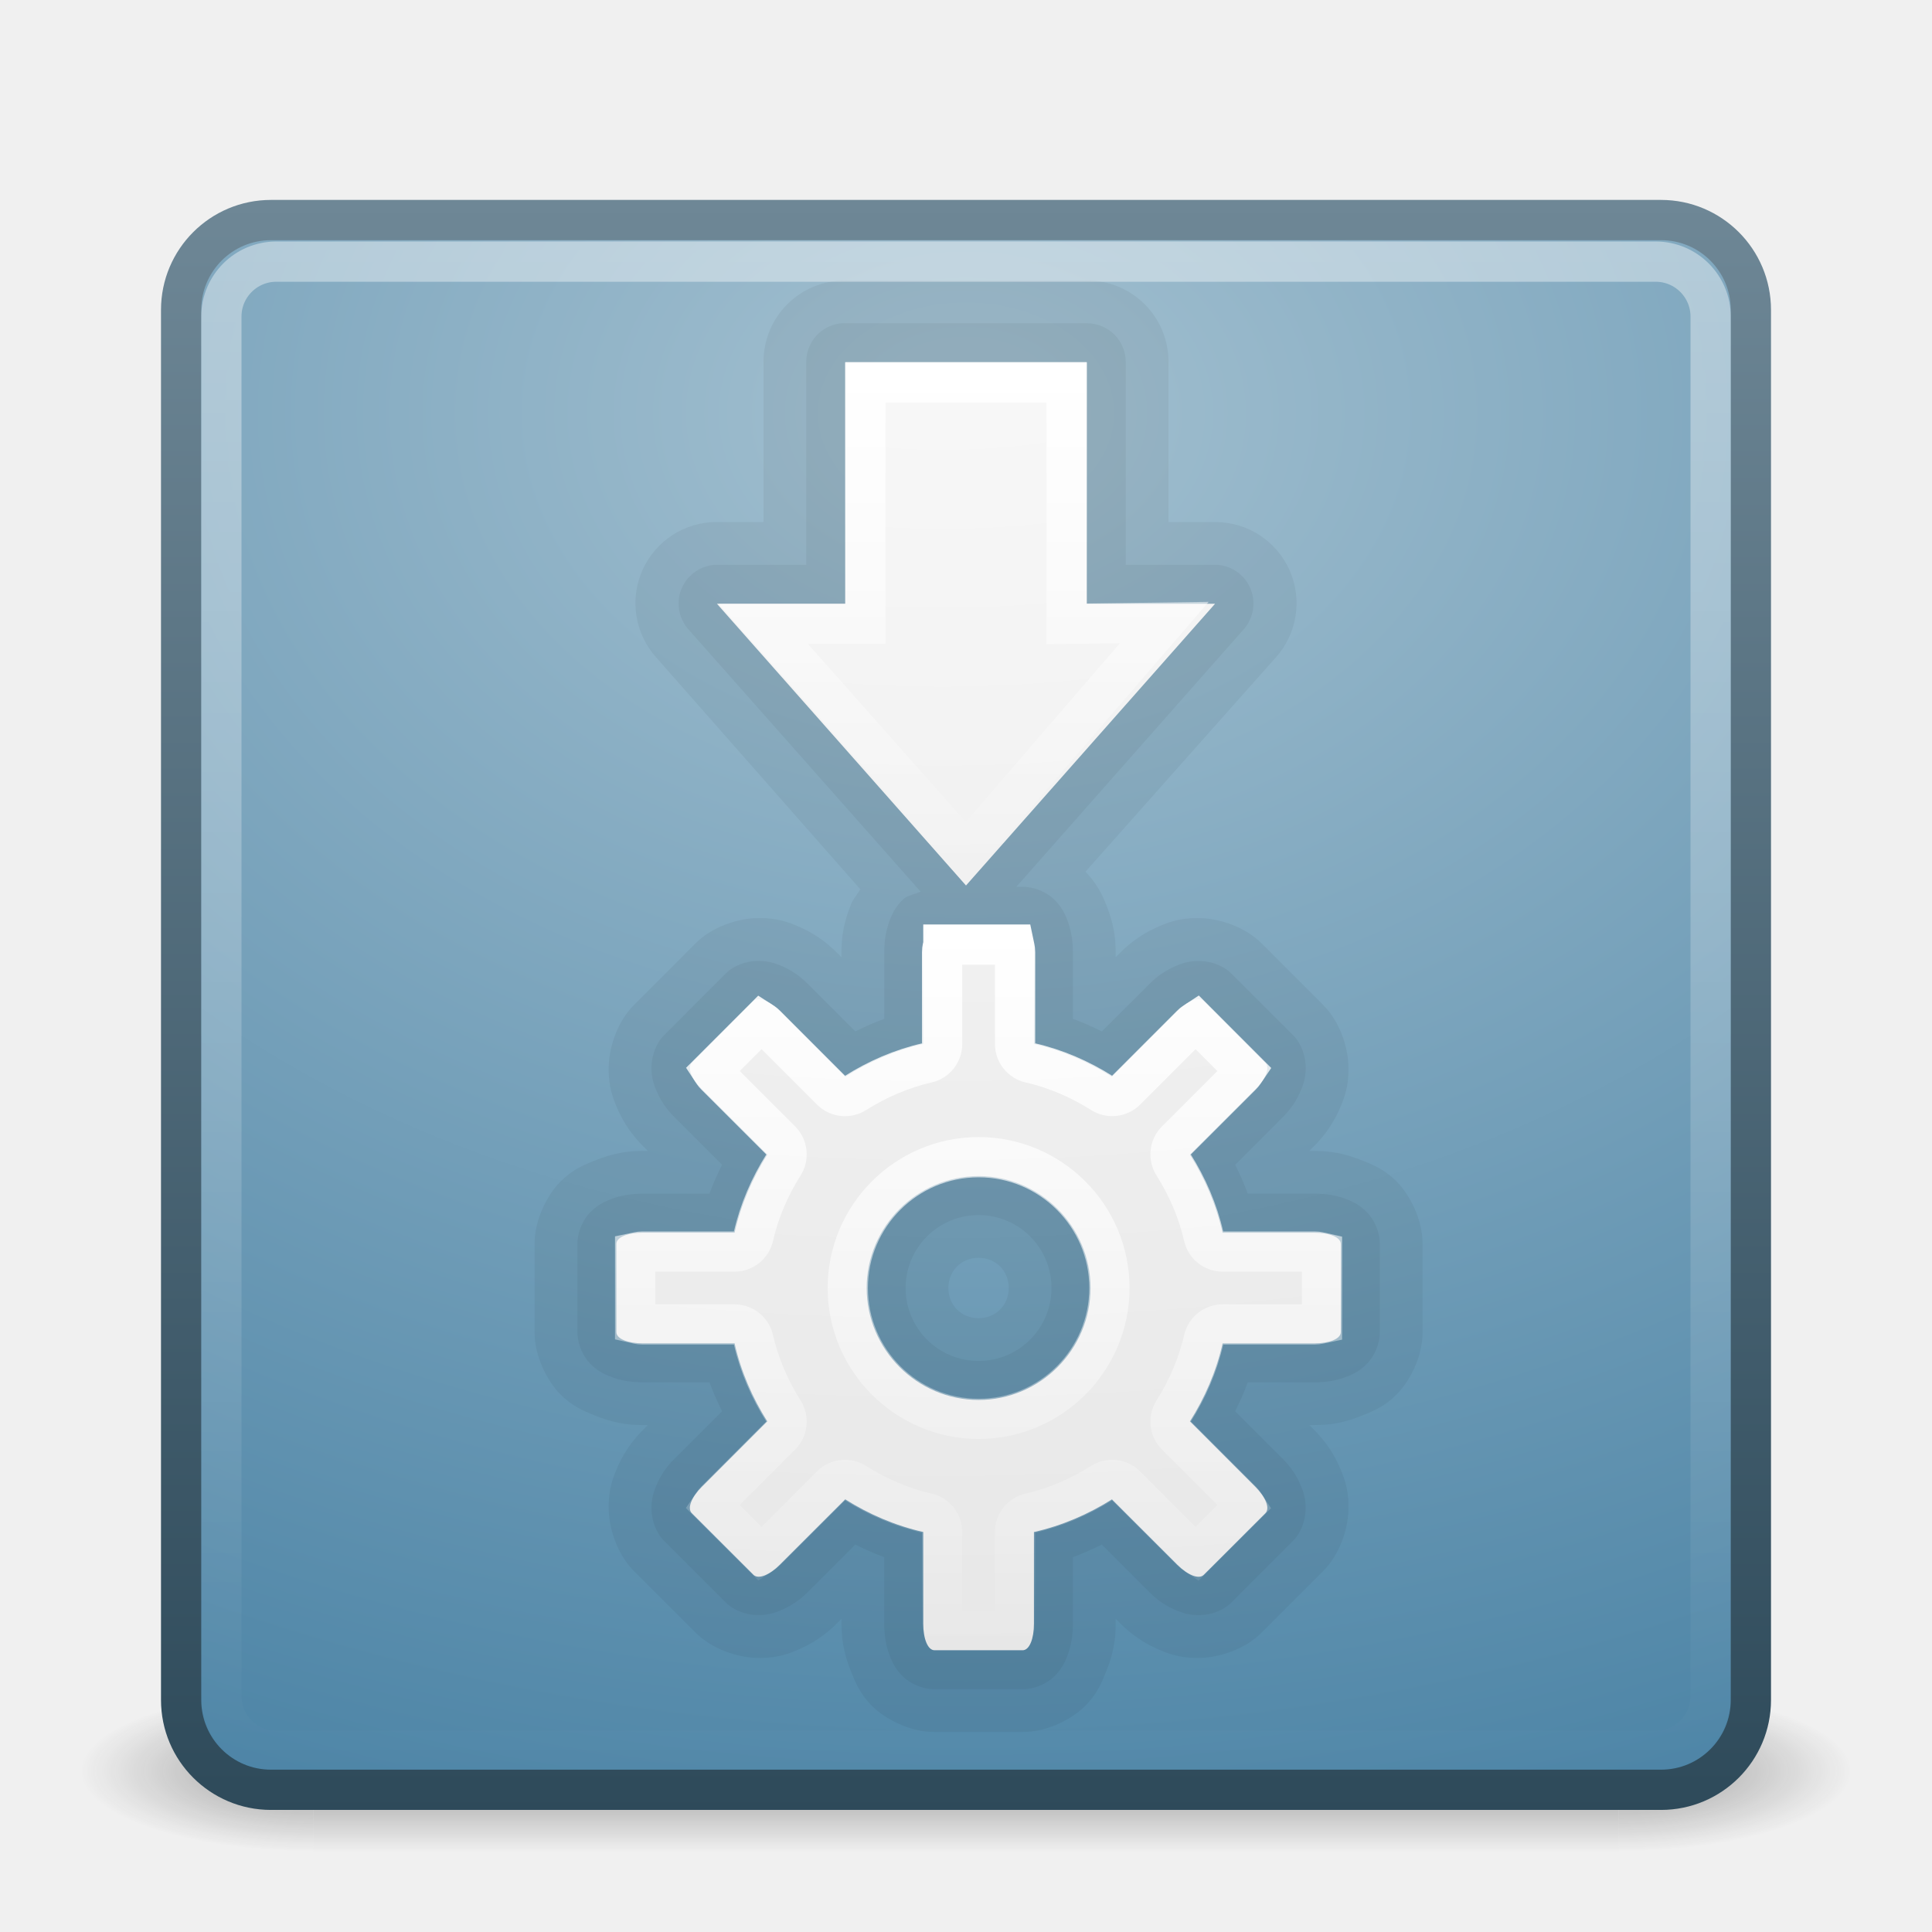
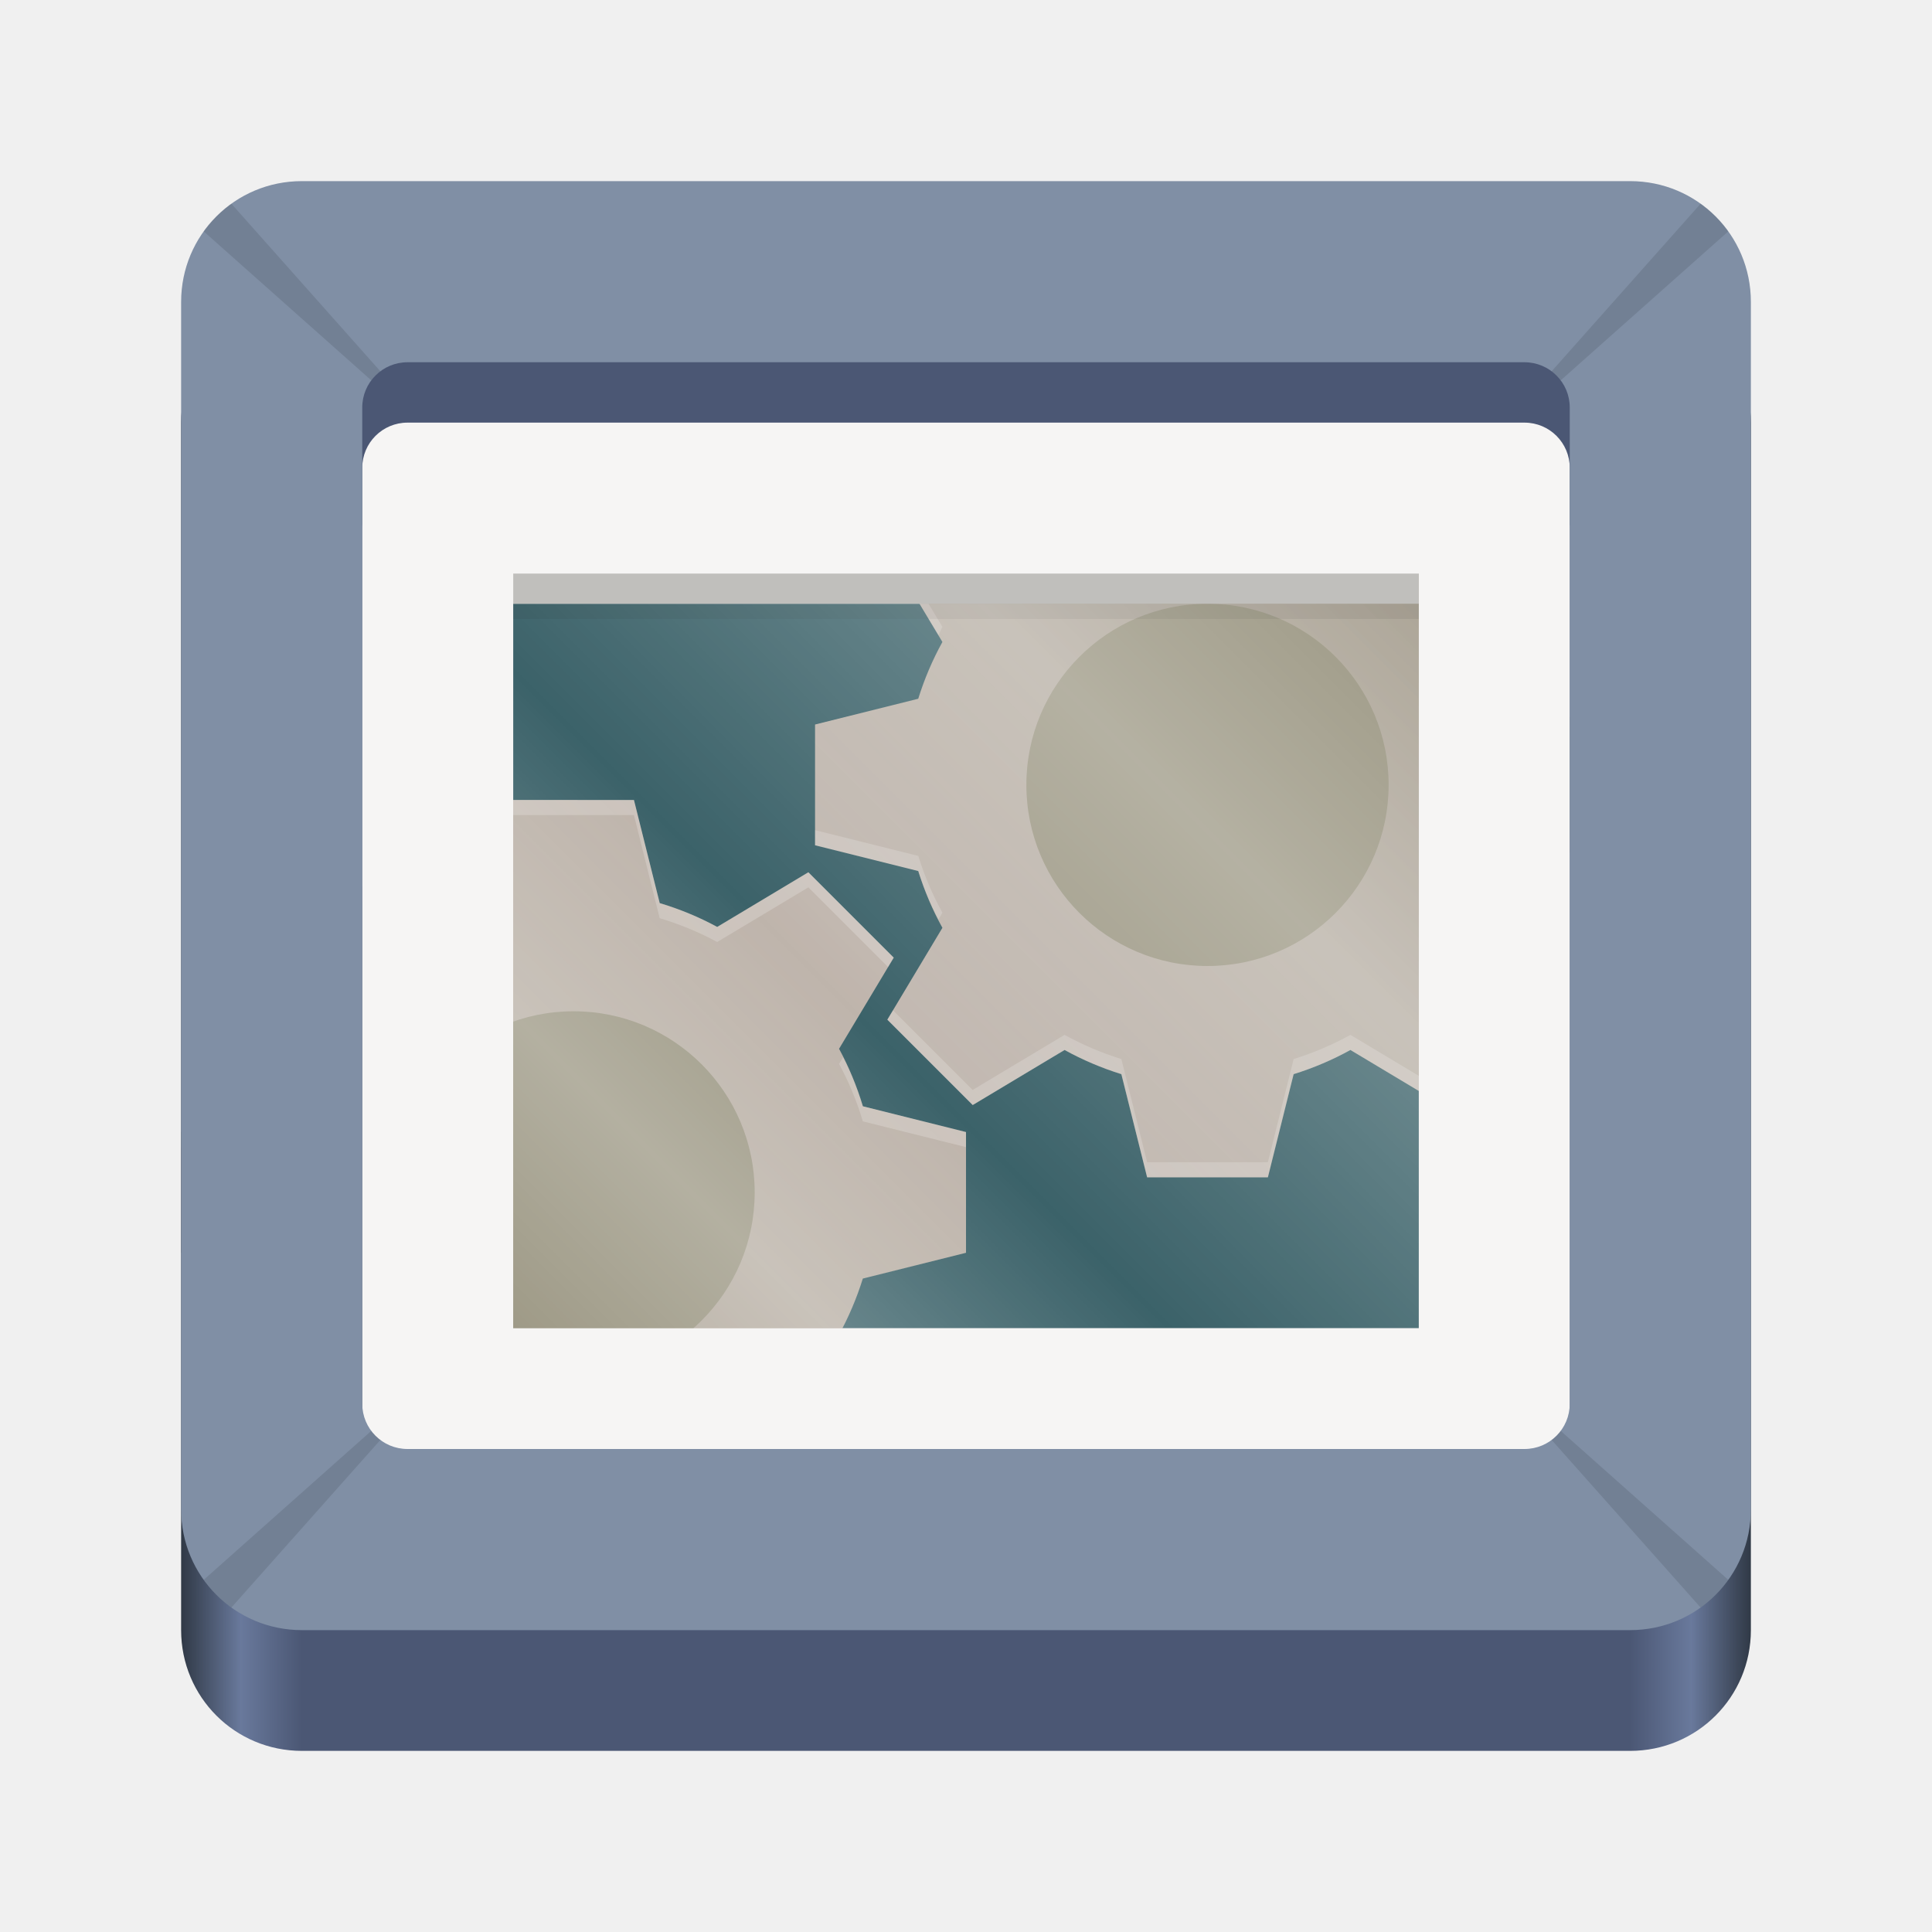
- <svg xmlns="http://www.w3.org/2000/svg" xmlns:xlink="http://www.w3.org/1999/xlink" width="48px" height="48px" id="svg3832" version="1.1">
-   <defs id="defs3834">
-     <linearGradient xlink:href="#linearGradient3308-4-6-931-761-0" id="linearGradient2975" gradientUnits="userSpaceOnUse" x1="24.312" y1="22.969" x2="24.312" y2="41.031" />
-     <linearGradient id="linearGradient3308-4-6-931-761-0">
-       <stop id="stop2919-2" style="stop-color:#ffffff;stop-opacity:1" offset="0" />
-       <stop id="stop2921-76" style="stop-color:#ffffff;stop-opacity:0" offset="1" />
-     </linearGradient>
-     <linearGradient xlink:href="#linearGradient4222" id="linearGradient2979" gradientUnits="userSpaceOnUse" gradientTransform="matrix(0,0.3704967,-0.3617496,0,33.50832,6.167092)" x1="7.649" y1="26.437" x2="41.862" y2="26.437" />
-     <linearGradient id="linearGradient4222">
-       <stop id="stop4224" style="stop-color:#ffffff;stop-opacity:1" offset="0" />
-       <stop id="stop4226" style="stop-color:#ffffff;stop-opacity:0" offset="1" />
-     </linearGradient>
-     <linearGradient xlink:href="#linearGradient3308-4-6-931-761" id="linearGradient2982" gradientUnits="userSpaceOnUse" gradientTransform="translate(0,0.9999987)" x1="24" y1="5" x2="24" y2="43" />
-     <linearGradient id="linearGradient3308-4-6-931-761">
-       <stop id="stop2919" style="stop-color:#ffffff;stop-opacity:1" offset="0" />
-       <stop id="stop2921" style="stop-color:#ffffff;stop-opacity:0" offset="1" />
-     </linearGradient>
-     <radialGradient xlink:href="#linearGradient3575" id="radialGradient2985" gradientUnits="userSpaceOnUse" gradientTransform="matrix(0,1.026201,-1.656112,9.4072203e-4,-56.09748,-45.33232)" cx="48.424" cy="-48.028" fx="48.424" fy="-48.028" r="38.213" />
-     <linearGradient id="linearGradient3575">
-       <stop id="stop3577" style="stop-color:#fafafa;stop-opacity:1" offset="0" />
-       <stop id="stop3579" style="stop-color:#e6e6e6;stop-opacity:1" offset="1" />
-     </linearGradient>
-     <radialGradient xlink:href="#linearGradient3993" id="radialGradient2990" gradientUnits="userSpaceOnUse" gradientTransform="matrix(0,2.047877,-2.741054,-8.6412258e-8,47.16138,-8.837436)" cx="9.333" cy="8.45" fx="9.333" fy="8.45" r="20" />
-     <linearGradient id="linearGradient3993">
-       <stop offset="0" style="stop-color:#a3c0d0;stop-opacity:1" id="stop3995" />
-       <stop offset="1" style="stop-color:#427da1;stop-opacity:1" id="stop4001" />
-     </linearGradient>
-     <linearGradient xlink:href="#linearGradient2508" id="linearGradient2992" gradientUnits="userSpaceOnUse" gradientTransform="translate(0,0.9674382)" x1="14.049" y1="44.137" x2="14.049" y2="4" />
-     <linearGradient id="linearGradient2508">
-       <stop offset="0" style="stop-color:#2e4a5a;stop-opacity:1" id="stop2510" />
-       <stop offset="1" style="stop-color:#6e8796;stop-opacity:1" id="stop2512" />
-     </linearGradient>
-     <radialGradient cx="4.993" cy="43.5" r="2.5" fx="4.993" fy="43.5" id="radialGradient2873-966-168" xlink:href="#linearGradient3688-166-749" gradientUnits="userSpaceOnUse" gradientTransform="matrix(2.003784,0,0,1.4,27.98813,-17.4)" />
-     <linearGradient id="linearGradient3688-166-749">
-       <stop id="stop2883" style="stop-color:#181818;stop-opacity:1" offset="0" />
-       <stop id="stop2885" style="stop-color:#181818;stop-opacity:0" offset="1" />
-     </linearGradient>
-     <radialGradient cx="4.993" cy="43.5" r="2.5" fx="4.993" fy="43.5" id="radialGradient2875-742-326" xlink:href="#linearGradient3688-464-309" gradientUnits="userSpaceOnUse" gradientTransform="matrix(2.003784,0,0,1.4,-20.01187,-104.4)" />
-     <linearGradient id="linearGradient3688-464-309">
-       <stop id="stop2889" style="stop-color:#181818;stop-opacity:1" offset="0" />
-       <stop id="stop2891" style="stop-color:#181818;stop-opacity:0" offset="1" />
-     </linearGradient>
-     <linearGradient x1="25.058" y1="47.028" x2="25.058" y2="39.999" id="linearGradient2877-634-617" xlink:href="#linearGradient3702-501-757" gradientUnits="userSpaceOnUse" />
-     <linearGradient id="linearGradient3702-501-757">
-       <stop id="stop2895" style="stop-color:#181818;stop-opacity:0" offset="0" />
-       <stop id="stop2897" style="stop-color:#181818;stop-opacity:1" offset="0.5" />
-       <stop id="stop2899" style="stop-color:#181818;stop-opacity:0" offset="1" />
-     </linearGradient>
-   </defs>
-   <g id="layer1">
-     <g style="display:inline" id="g2036" transform="matrix(1.1,0,0,0.4444449,-2.400002,25.11107)">
-       <g style="opacity:0.4" id="g3712" transform="matrix(1.052632,0,0,1.285713,-1.263158,-13.42854)">
-         <rect style="fill:url(#radialGradient2873-966-168);fill-opacity:1;stroke:none" id="rect2801" y="40" x="38" height="7" width="5" />
-         <rect style="fill:url(#radialGradient2875-742-326);fill-opacity:1;stroke:none" id="rect3696" transform="scale(-1,-1)" y="-47" x="-10" height="7" width="5" />
-         <rect style="fill:url(#linearGradient2877-634-617);fill-opacity:1;stroke:none" id="rect3700" y="40" x="10" height="7" width="28" />
-       </g>
+ <svg xmlns="http://www.w3.org/2000/svg" height="128px" viewBox="0 0 128 128" width="128px">
+   <linearGradient id="a" gradientUnits="userSpaceOnUse" x1="19.881" x2="56.119" y1="97.119" y2="60.881">
+     <stop offset="0" stop-color="#a39d8c" />
+     <stop offset="1" stop-color="#b9ada4" />
+   </linearGradient>
+   <linearGradient id="b" gradientUnits="userSpaceOnUse" x1="98.447" x2="61.553" y1="33.553" y2="70.447">
+     <stop offset="0" stop-color="#9f9887" />
+     <stop offset="1" stop-color="#bbb0a8" />
+   </linearGradient>
+   <linearGradient id="c" gradientUnits="userSpaceOnUse" x1="12" x2="116" y1="68" y2="68">
+     <stop offset="0" stop-color="#303946" />
+     <stop offset="0.038" stop-color="#69799c" />
+     <stop offset="0.077" stop-color="#4b5774" />
+     <stop offset="0.923" stop-color="#4b5774" />
+     <stop offset="0.962" stop-color="#69799c" />
+     <stop offset="1" stop-color="#303946" />
+   </linearGradient>
+   <linearGradient id="d" gradientUnits="userSpaceOnUse" x1="30.291" x2="97.709" y1="97.709" y2="30.291">
+     <stop offset="0" stop-color="#ffffff" stop-opacity="0" />
+     <stop offset="0.254" stop-color="#ffffff" stop-opacity="0.314" />
+     <stop offset="0.422" stop-color="#ffffff" stop-opacity="0.102" />
+     <stop offset="0.685" stop-color="#ffffff" stop-opacity="0.325" />
+     <stop offset="1" stop-color="#ffffff" stop-opacity="0" />
+   </linearGradient>
+   <clipPath id="e">
+     <path d="m 12 12 h 18 v 18 h -18 z m 0 0" />
+   </clipPath>
+   <clipPath id="f">
+     <path d="m 20 12 c -4.434 0 -8 3.566 -8 8 v 80 c 0 4.434 3.566 8 8 8 h 88 c 4.434 0 8 -3.566 8 -8 v -80 c 0 -4.434 -3.566 -8 -8 -8 z m 7 12 h 74 c 1.66 0 3 1.34 3 3 v 66 c 0 1.66 -1.34 3 -3 3 h -74 c -1.66 0 -3 -1.34 -3 -3 v -66 c 0 -1.66 1.34 -3 3 -3 z m 0 0" />
+   </clipPath>
+   <clipPath id="g">
+     <path d="m 98 12 h 18 v 18 h -18 z m 0 0" />
+   </clipPath>
+   <clipPath id="h">
+     <path d="m 20 12 c -4.434 0 -8 3.566 -8 8 v 80 c 0 4.434 3.566 8 8 8 h 88 c 4.434 0 8 -3.566 8 -8 v -80 c 0 -4.434 -3.566 -8 -8 -8 z m 7 12 h 74 c 1.66 0 3 1.34 3 3 v 66 c 0 1.66 -1.34 3 -3 3 h -74 c -1.66 0 -3 -1.34 -3 -3 v -66 c 0 -1.66 1.34 -3 3 -3 z m 0 0" />
+   </clipPath>
+   <clipPath id="i">
+     <path d="m 98 90 h 18 v 18 h -18 z m 0 0" />
+   </clipPath>
+   <clipPath id="j">
+     <path d="m 20 12 c -4.434 0 -8 3.566 -8 8 v 80 c 0 4.434 3.566 8 8 8 h 88 c 4.434 0 8 -3.566 8 -8 v -80 c 0 -4.434 -3.566 -8 -8 -8 z m 7 12 h 74 c 1.66 0 3 1.34 3 3 v 66 c 0 1.66 -1.34 3 -3 3 h -74 c -1.66 0 -3 -1.34 -3 -3 v -66 c 0 -1.66 1.34 -3 3 -3 z m 0 0" />
+   </clipPath>
+   <clipPath id="k">
+     <path d="m 12 90 h 18 v 18 h -18 z m 0 0" />
+   </clipPath>
+   <clipPath id="l">
+     <path d="m 20 12 c -4.434 0 -8 3.566 -8 8 v 80 c 0 4.434 3.566 8 8 8 h 88 c 4.434 0 8 -3.566 8 -8 v -80 c 0 -4.434 -3.566 -8 -8 -8 z m 7 12 h 74 c 1.66 0 3 1.34 3 3 v 66 c 0 1.66 -1.34 3 -3 3 h -74 c -1.66 0 -3 -1.34 -3 -3 v -66 c 0 -1.66 1.34 -3 3 -3 z m 0 0" />
+   </clipPath>
+   <path d="m 34 40 h 60 v 48 h -60 z m 0 0" fill="#255058" />
+   <path d="m 34 53 l -1.707 6.836 c -1.305 0.406 -2.566 0.941 -3.762 1.602 l -6.086 -3.648 l -5.656 5.656 l 3.648 6.086 c -0.66 1.195 -1.195 2.457 -1.602 3.762 l -6.836 1.707 v 8 l 6.836 1.707 c 0.406 1.305 0.941 2.566 1.602 3.762 l -3.648 6.086 l 5.656 5.656 l 6.086 -3.648 c 1.195 0.66 2.457 1.195 3.762 1.602 l 1.707 6.836 h 8 l 1.707 -6.836 c 1.305 -0.406 2.566 -0.941 3.762 -1.602 l 6.086 3.648 l 5.656 -5.656 l -3.648 -6.086 c 0.66 -1.195 1.195 -2.457 1.602 -3.762 l 6.836 -1.707 v -8 l -6.832 -1.707 c -0.395 -1.32 -0.922 -2.598 -1.578 -3.809 l 3.621 -6.039 l -5.656 -5.656 l -6.039 3.621 c -1.211 -0.656 -2.488 -1.184 -3.809 -1.578 l -1.707 -6.832 z m 0 0" fill="url(#a)" />
+   <path d="m 34 53 l -1.707 6.836 c -1.305 0.406 -2.566 0.941 -3.762 1.602 l -6.09 -3.648 l -5.656 5.656 l 0.375 0.625 l 5.281 -5.281 l 6.09 3.648 c 1.195 -0.66 2.457 -1.195 3.762 -1.602 l 1.707 -6.836 h 8 l 1.707 6.832 c 1.32 0.395 2.598 0.922 3.809 1.578 l 6.043 -3.621 l 5.281 5.281 l 0.375 -0.625 l -5.656 -5.656 l -6.043 3.621 c -1.211 -0.656 -2.488 -1.184 -3.809 -1.578 l -1.707 -6.832 z m 21.855 17.043 l -0.266 0.441 c 0.656 1.211 1.184 2.488 1.578 3.809 l 6.832 1.707 v -1 l -6.832 -1.707 c -0.344 -1.121 -0.781 -2.211 -1.312 -3.25 z m -35.684 0.039 c -0.539 1.031 -0.984 2.102 -1.332 3.211 l -6.84 1.707 v 1 l 6.84 -1.707 c 0.402 -1.305 0.938 -2.566 1.598 -3.762 z m 0 18.836 l -3.387 5.637 l 0.375 0.375 l 3.277 -5.461 c -0.09 -0.184 -0.18 -0.367 -0.266 -0.551 z m 35.656 0 c -0.086 0.184 -0.176 0.367 -0.266 0.551 l 3.277 5.461 l 0.375 -0.375 z m 0 0" fill="#ffffff" fill-opacity="0.204" />
+   <path d="m 50 79 c 0 6.629 -5.371 12 -12 12 s -12 -5.371 -12 -12 s 5.371 -12 12 -12 s 12 5.371 12 12 z m 0 0" fill="#918c76" />
+   <path d="m 76 26 l -1.707 6.836 c -1.305 0.406 -2.566 0.941 -3.762 1.602 l -6.086 -3.648 l -5.656 5.656 l 3.648 6.086 c -0.66 1.195 -1.195 2.457 -1.602 3.762 l -6.836 1.707 v 8 l 6.836 1.707 c 0.406 1.305 0.941 2.566 1.602 3.762 l -3.648 6.086 l 5.656 5.656 l 6.086 -3.648 c 1.195 0.66 2.457 1.195 3.762 1.602 l 1.707 6.836 h 8 l 1.707 -6.836 c 1.305 -0.406 2.566 -0.941 3.762 -1.602 l 6.086 3.648 l 5.656 -5.656 l -3.648 -6.086 c 0.66 -1.195 1.195 -2.457 1.602 -3.762 l 6.836 -1.707 v -8 l -6.832 -1.707 c -0.395 -1.32 -0.922 -2.598 -1.578 -3.809 l 3.621 -6.039 l -5.656 -5.656 l -6.039 3.621 c -1.211 -0.656 -2.488 -1.184 -3.809 -1.578 l -1.707 -6.832 z m 0 0" fill="url(#b)" />
+   <path d="m 59.16 36.07 l -0.375 0.375 l 3.387 5.637 c 0.086 -0.184 0.176 -0.367 0.266 -0.551 z m 41.676 0 l -3.246 5.414 c 0.09 0.184 0.18 0.371 0.266 0.559 l 3.355 -5.598 z m -46.836 18.93 v 1 l 6.84 1.707 c 0.348 1.109 0.793 2.18 1.332 3.211 l 0.266 -0.449 c -0.66 -1.195 -1.195 -2.457 -1.598 -3.762 z m 52 0 l -6.84 1.707 c -0.402 1.305 -0.938 2.566 -1.598 3.762 l 0.266 0.449 c 0.539 -1.031 0.984 -2.102 1.332 -3.211 l 6.84 -1.707 z m -46.84 11.93 l -0.375 0.625 l 5.656 5.656 l 6.09 -3.648 c 1.195 0.66 2.457 1.195 3.762 1.602 l 1.707 6.836 h 8 l 1.707 -6.836 c 1.305 -0.406 2.566 -0.941 3.762 -1.602 l 6.09 3.648 l 5.652 -5.656 l -0.375 -0.625 l -5.277 5.281 l -6.09 -3.648 c -1.195 0.66 -2.457 1.195 -3.762 1.602 l -1.707 6.836 h -8 l -1.707 -6.836 c -1.305 -0.406 -2.566 -0.941 -3.762 -1.602 l -6.09 3.648 z m 0 0" fill="#ffffff" fill-opacity="0.184" />
+   <path d="m 92 52 c 0 6.629 -5.371 12 -12 12 s -12 -5.371 -12 -12 s 5.371 -12 12 -12 s 12 5.371 12 12 z m 0 0" fill="#918c76" />
+   <path d="m 34 34 v 6 h 60 v -6 z m 0 0" fill="#c0bfbc" />
+   <path d="m 20 20 c -4.434 0 -8 3.566 -8 8 v 80 c 0 4.434 3.566 8 8 8 h 88 c 4.434 0 8 -3.566 8 -8 v -80 c 0 -4.434 -3.566 -8 -8 -8 z m 7 12 h 74 c 1.66 0 3 1.34 3 3 v 66 c 0 1.66 -1.34 3 -3 3 h -74 c -1.66 0 -3 -1.34 -3 -3 v -66 c 0 -1.66 1.34 -3 3 -3 z m 0 0" fill="url(#c)" />
+   <path d="m 27 28 c -1.66 0 -3 1.34 -3 3 v 66 c 0 1.66 1.34 3 3 3 h 74 c 1.66 0 3 -1.34 3 -3 v -66 c 0 -1.66 -1.34 -3 -3 -3 z m 7 10 h 60 v 50 h -60 z m 0 0" fill="#f6f5f4" />
+   <path d="m 20 12 c -4.434 0 -8 3.566 -8 8 v 80 c 0 4.434 3.566 8 8 8 h 88 c 4.434 0 8 -3.566 8 -8 v -80 c 0 -4.434 -3.566 -8 -8 -8 z m 7 12 h 74 c 1.66 0 3 1.34 3 3 v 66 c 0 1.66 -1.34 3 -3 3 h -74 c -1.66 0 -3 -1.34 -3 -3 v -66 c 0 -1.66 1.34 -3 3 -3 z m 0 0" fill="#808fa5" />
+   <path d="m 34 40 h 60 v 1.008 h -60 z m 0 0" fill-opacity="0.075" />
+   <path d="m 34 40 h 60 v 48 h -60 z m 0 0" fill="url(#d)" />
+   <g clip-path="url(#e)">
+     <g clip-path="url(#f)">
+       <path d="m 30 30 l -18 -16 l 2 -2 z m 0 0" fill-opacity="0.106" />
    </g>
-     <rect style="fill:url(#radialGradient2990);fill-opacity:1;stroke:url(#linearGradient2992);stroke-width:1;stroke-linecap:round;stroke-linejoin:round;stroke-miterlimit:4;stroke-opacity:1;stroke-dasharray:none;stroke-dashoffset:0" id="rect5505" y="5.467" x="4.5" ry="2.232" rx="2.232" height="39" width="39" />
-     <path style="opacity:0.05;fill:#000000;fill-opacity:1;fill-rule:nonzero;stroke:none;stroke-width:1.002;marker:none;visibility:visible;display:inline;overflow:visible;enable-background:accumulate" id="path4294-1" d="m 21,6.969 a 2.017,2.017 0 0 0 -2.031,2.031 l 0,3.969 -1.156,0 a 2.017,2.017 0 0 0 -1.5,3.375 l 5.062,5.75 c -0.063,0.111 -0.179,0.246 -0.219,0.344 -0.196,0.478 -0.25,0.837 -0.25,1.219 l 0,0.125 L 20.812,23.688 C 20.534,23.409 20.213,23.163 19.719,22.969 19.472,22.872 19.185,22.792 18.75,22.812 c -0.435,0.021 -1.054,0.21 -1.469,0.625 L 15.75,24.969 c -0.415,0.415 -0.604,1.033 -0.625,1.469 -0.021,0.435 0.059,0.722 0.156,0.969 C 15.475,27.901 15.722,28.222 16,28.5 l 0.094,0.094 -0.125,0 c -0.382,0 -0.74,0.054 -1.219,0.25 -0.239,0.098 -0.538,0.215 -0.844,0.531 -0.305,0.316 -0.625,0.915 -0.625,1.531 l 0,2.188 c 0,0.616 0.32,1.215 0.625,1.531 0.305,0.316 0.605,0.433 0.844,0.531 0.478,0.196 0.837,0.25 1.219,0.25 l 0.125,0 L 16,35.5 c -0.278,0.278 -0.525,0.599 -0.719,1.094 -0.097,0.247 -0.177,0.533 -0.156,0.969 0.021,0.435 0.21,1.054 0.625,1.469 l 1.531,1.531 c 0.415,0.415 1.033,0.604 1.469,0.625 0.435,0.021 0.722,-0.059 0.969,-0.156 0.494,-0.194 0.816,-0.441 1.094,-0.719 l 0.094,-0.094 0,0.125 c 0,0.382 0.054,0.74 0.25,1.219 0.098,0.239 0.215,0.538 0.531,0.844 0.316,0.305 0.915,0.625 1.531,0.625 l 2.188,0 c 0.616,0 1.215,-0.32 1.531,-0.625 0.316,-0.305 0.433,-0.605 0.531,-0.844 0.196,-0.478 0.25,-0.837 0.25,-1.219 l 0,-0.125 0.094,0.094 c 0.278,0.278 0.599,0.525 1.094,0.719 0.247,0.097 0.533,0.177 0.969,0.156 0.435,-0.021 1.054,-0.21 1.469,-0.625 L 32.875,39.031 C 33.29,38.617 33.479,37.998 33.5,37.562 33.521,37.127 33.441,36.841 33.344,36.594 33.15,36.099 32.903,35.778 32.625,35.5 l -0.094,-0.094 0.125,0 c 0.382,0 0.74,-0.054 1.219,-0.25 0.239,-0.098 0.538,-0.215 0.844,-0.531 0.305,-0.316 0.625,-0.915 0.625,-1.531 l 0,-2.188 c 0,-0.616 -0.32,-1.215 -0.625,-1.531 -0.305,-0.316 -0.605,-0.433 -0.844,-0.531 -0.478,-0.196 -0.837,-0.25 -1.219,-0.25 l -0.125,0 L 32.625,28.5 c 0.278,-0.278 0.525,-0.599 0.719,-1.094 C 33.441,27.159 33.521,26.873 33.5,26.438 33.479,26.002 33.29,25.383 32.875,24.969 L 31.344,23.438 c -0.415,-0.415 -1.033,-0.604 -1.469,-0.625 -0.435,-0.021 -0.722,0.059 -0.969,0.156 -0.494,0.194 -0.816,0.441 -1.094,0.719 l -0.094,0.094 0,-0.125 c 0,-0.382 -0.054,-0.74 -0.25,-1.219 -0.091,-0.222 -0.228,-0.5 -0.5,-0.781 l 4.719,-5.312 a 2.017,2.017 0 0 0 -1.5,-3.375 l -1.156,0 0,-3.969 A 2.017,2.017 0 0 0 27,6.969 l -6,0 z M 24.312,31.25 c 0.427,0 0.75,0.323 0.75,0.75 0,0.427 -0.323,0.75 -0.75,0.75 -0.427,0 -0.75,-0.323 -0.75,-0.75 0,-0.427 0.323,-0.75 0.75,-0.75 z" />
-     <path style="opacity:0.05;fill:#000000;fill-opacity:1;fill-rule:nonzero;stroke:none;stroke-width:1.002;marker:none;visibility:visible;display:inline;overflow:visible;enable-background:accumulate" id="path4294" d="m 20.906,8.031 a 0.964,0.964 0 0 0 -0.875,0.969 l 0,5.031 -2.219,0 A 0.964,0.964 0 0 0 17.094,15.625 l 5.781,6.531 c -0.159,0.062 -0.342,0.095 -0.438,0.188 -0.169,0.163 -0.253,0.323 -0.312,0.469 -0.119,0.291 -0.156,0.567 -0.156,0.844 l 0,1.656 C 21.718,25.402 21.486,25.51 21.25,25.625 l -1.188,-1.188 c -0.2,-0.2 -0.421,-0.352 -0.719,-0.469 -0.149,-0.058 -0.33,-0.105 -0.562,-0.094 -0.233,0.011 -0.536,0.098 -0.75,0.312 L 16.5,25.719 c -0.214,0.214 -0.301,0.517 -0.312,0.75 -0.011,0.233 0.035,0.414 0.094,0.562 0.117,0.297 0.269,0.519 0.469,0.719 l 1.188,1.188 c -0.115,0.236 -0.223,0.468 -0.312,0.719 l -1.656,0 c -0.277,0 -0.553,0.037 -0.844,0.156 -0.145,0.06 -0.305,0.143 -0.469,0.312 -0.163,0.169 -0.312,0.464 -0.312,0.781 l 0,2.188 c 0,0.317 0.149,0.612 0.312,0.781 0.163,0.169 0.323,0.253 0.469,0.312 0.291,0.119 0.567,0.156 0.844,0.156 l 1.656,0 c 0.09,0.251 0.197,0.483 0.312,0.719 L 16.75,36.25 c -0.2,0.2 -0.352,0.421 -0.469,0.719 -0.058,0.149 -0.105,0.33 -0.094,0.562 0.011,0.233 0.098,0.536 0.312,0.75 l 1.531,1.531 c 0.214,0.214 0.517,0.301 0.75,0.312 0.233,0.011 0.414,-0.035 0.562,-0.094 0.297,-0.117 0.519,-0.269 0.719,-0.469 L 21.25,38.375 c 0.236,0.115 0.468,0.223 0.719,0.312 l 0,1.656 c 0,0.277 0.037,0.553 0.156,0.844 0.06,0.145 0.143,0.305 0.312,0.469 0.169,0.163 0.464,0.312 0.781,0.312 l 2.188,0 c 0.317,0 0.612,-0.149 0.781,-0.312 0.169,-0.163 0.253,-0.323 0.312,-0.469 0.119,-0.291 0.156,-0.567 0.156,-0.844 l 0,-1.656 c 0.251,-0.09 0.483,-0.197 0.719,-0.312 l 1.188,1.188 c 0.2,0.2 0.421,0.352 0.719,0.469 0.149,0.058 0.33,0.105 0.562,0.094 0.233,-0.011 0.536,-0.098 0.75,-0.312 L 32.125,38.281 c 0.214,-0.214 0.301,-0.517 0.312,-0.75 0.011,-0.233 -0.035,-0.414 -0.094,-0.562 C 32.227,36.671 32.075,36.45 31.875,36.25 L 30.688,35.062 C 30.803,34.827 30.91,34.594 31,34.344 l 1.656,0 c 0.277,0 0.553,-0.037 0.844,-0.156 0.145,-0.06 0.305,-0.143 0.469,-0.312 0.163,-0.169 0.312,-0.464 0.312,-0.781 l 0,-2.188 c 0,-0.317 -0.149,-0.612 -0.312,-0.781 C 33.805,29.956 33.645,29.872 33.5,29.812 33.209,29.693 32.933,29.656 32.656,29.656 l -1.656,0 C 30.91,29.406 30.803,29.173 30.688,28.938 L 31.875,27.75 c 0.2,-0.2 0.352,-0.421 0.469,-0.719 0.058,-0.149 0.105,-0.33 0.094,-0.562 -0.011,-0.233 -0.098,-0.536 -0.312,-0.75 L 30.594,24.188 c -0.214,-0.214 -0.517,-0.301 -0.75,-0.312 -0.233,-0.011 -0.414,0.035 -0.562,0.094 -0.297,0.117 -0.519,0.269 -0.719,0.469 L 27.375,25.625 c -0.236,-0.115 -0.468,-0.223 -0.719,-0.312 l 0,-1.656 c 0,-0.277 -0.037,-0.553 -0.156,-0.844 -0.06,-0.145 -0.143,-0.305 -0.312,-0.469 -0.169,-0.163 -0.464,-0.312 -0.781,-0.312 l -0.156,0 5.656,-6.406 A 0.964,0.964 0 0 0 30.188,14.031 l -2.219,0 0,-5.031 A 0.964,0.964 0 0 0 27,8.031 l -6,0 a 0.964,0.964 0 0 0 -0.094,0 z M 24.312,30.188 c 1.002,0 1.812,0.81 1.812,1.812 0,1.002 -0.81,1.812 -1.812,1.812 C 23.31,33.812 22.5,33.002 22.5,32 c 0,-1.002 0.81,-1.812 1.812,-1.812 z" />
-     <path style="fill:url(#radialGradient2985);fill-opacity:1;fill-rule:nonzero;stroke:none;stroke-width:1.002;marker:none;visibility:visible;display:inline;overflow:visible;enable-background:accumulate" id="path2317" d="M 21,9 21,15 17.812,15 24,22 30.188,15 27,15 l 0,-6 -6,0 z M 23.219,23 c -0.173,0 -0.281,0.295 -0.281,0.656 l 0,2.281 C 22.241,26.096 21.586,26.38 21,26.75 l -1.625,-1.625 c -0.255,-0.255 -0.534,-0.372 -0.656,-0.25 l -1.531,1.531 c -0.122,0.122 -0.005,0.401 0.25,0.656 l 1.625,1.625 c -0.37,0.586 -0.654,1.241 -0.812,1.938 l -2.281,0 c -0.361,0 -0.656,0.108 -0.656,0.281 l 0,2.188 c 0,0.173 0.295,0.281 0.656,0.281 l 2.281,0 c 0.158,0.696 0.442,1.352 0.812,1.938 l -1.625,1.625 c -0.255,0.255 -0.372,0.534 -0.25,0.656 l 1.531,1.531 c 0.122,0.122 0.401,0.005 0.656,-0.25 L 21,37.25 c 0.586,0.37 1.241,0.654 1.938,0.812 l 0,2.281 C 22.938,40.705 23.046,41 23.219,41 l 2.188,0 c 0.173,0 0.281,-0.295 0.281,-0.656 l 0,-2.281 c 0.696,-0.158 1.352,-0.442 1.938,-0.812 l 1.625,1.625 c 0.255,0.255 0.534,0.372 0.656,0.25 l 1.531,-1.531 c 0.122,-0.122 0.005,-0.401 -0.25,-0.656 l -1.625,-1.625 c 0.37,-0.586 0.654,-1.241 0.812,-1.938 l 2.281,0 c 0.361,0 0.656,-0.108 0.656,-0.281 l 0,-2.188 c 0,-0.173 -0.295,-0.281 -0.656,-0.281 l -2.281,0 c -0.158,-0.696 -0.442,-1.352 -0.812,-1.938 l 1.625,-1.625 c 0.255,-0.255 0.372,-0.534 0.25,-0.656 L 29.906,24.875 C 29.784,24.753 29.505,24.869 29.25,25.125 l -1.625,1.625 c -0.586,-0.37 -1.241,-0.654 -1.938,-0.812 l 0,-2.281 C 25.688,23.295 25.579,23 25.406,23 l -2.188,0 z m 1.094,6.219 c 1.529,0 2.781,1.253 2.781,2.781 0,1.529 -1.253,2.781 -2.781,2.781 -1.529,0 -2.781,-1.253 -2.781,-2.781 0,-1.529 1.253,-2.781 2.781,-2.781 z" />
-     <rect style="opacity:0.4;fill:none;stroke:url(#linearGradient2982);stroke-width:1;stroke-linecap:round;stroke-linejoin:round;stroke-miterlimit:4;stroke-opacity:1;stroke-dasharray:none;stroke-dashoffset:0" id="rect6741" y="6.5" x="5.5" ry="1.365" rx="1.365" height="37" width="37" />
-     <path style="fill:none;stroke:url(#linearGradient2979);stroke-width:0.998;stroke-linecap:butt;stroke-linejoin:miter;stroke-miterlimit:4;stroke-opacity:1;stroke-dasharray:none;stroke-dashoffset:0;marker:none;visibility:visible;display:inline;overflow:visible" id="path2777" d="M 28.926,15.467 24,21.178 18.963,15.5 21.5,15.5 l 0,-6 5,0 0,6 2.426,-0.033 z" />
-     <path style="fill:none;stroke:url(#linearGradient2975);stroke-width:1;stroke-opacity:1;marker:none;visibility:visible;display:inline;overflow:visible;enable-background:accumulate" id="path4243" d="m 23.438,23.469 c -0.012,0.054 -0.031,0.1 -0.031,0.188 l 0,2.281 a 0.482,0.482 0 0 1 -0.375,0.469 c -0.638,0.145 -1.238,0.407 -1.781,0.75 a 0.482,0.482 0 0 1 -0.594,-0.062 l -1.625,-1.625 C 18.978,25.415 18.948,25.402 18.906,25.375 l -1.219,1.219 c 0.027,0.041 0.04,0.072 0.094,0.125 l 1.625,1.625 a 0.482,0.482 0 0 1 0.062,0.594 c -0.343,0.543 -0.605,1.143 -0.75,1.781 a 0.482,0.482 0 0 1 -0.469,0.375 l -2.281,0 c -0.087,0 -0.134,0.02 -0.188,0.031 l 0,1.75 c 0.054,0.012 0.1,0.031 0.188,0.031 l 2.281,0 a 0.482,0.482 0 0 1 0.469,0.375 c 0.145,0.638 0.407,1.238 0.75,1.781 a 0.482,0.482 0 0 1 -0.062,0.594 l -1.625,1.625 c -0.053,0.053 -0.066,0.084 -0.094,0.125 l 1.219,1.219 c 0.041,-0.027 0.072,-0.04 0.125,-0.094 l 1.625,-1.625 A 0.482,0.482 0 0 1 21.25,36.844 c 0.543,0.343 1.143,0.605 1.781,0.75 a 0.482,0.482 0 0 1 0.375,0.469 l 0,2.281 c 0,0.087 0.02,0.134 0.031,0.188 l 1.75,0 c 0.012,-0.054 0.031,-0.1 0.031,-0.188 l 0,-2.281 a 0.482,0.482 0 0 1 0.375,-0.469 c 0.638,-0.145 1.238,-0.407 1.781,-0.75 a 0.482,0.482 0 0 1 0.594,0.062 l 1.625,1.625 c 0.053,0.053 0.084,0.066 0.125,0.094 l 1.219,-1.219 c -0.027,-0.041 -0.04,-0.072 -0.094,-0.125 l -1.625,-1.625 a 0.482,0.482 0 0 1 -0.062,-0.594 c 0.343,-0.543 0.605,-1.143 0.75,-1.781 a 0.482,0.482 0 0 1 0.469,-0.375 l 2.281,0 c 0.087,0 0.134,-0.02 0.188,-0.031 l 0,-1.75 c -0.054,-0.012 -0.1,-0.031 -0.188,-0.031 l -2.281,0 a 0.482,0.482 0 0 1 -0.469,-0.375 c -0.145,-0.638 -0.407,-1.238 -0.75,-1.781 a 0.482,0.482 0 0 1 0.062,-0.594 l 1.625,-1.625 c 0.053,-0.053 0.066,-0.084 0.094,-0.125 L 29.719,25.375 c -0.041,0.027 -0.072,0.04 -0.125,0.094 l -1.625,1.625 a 0.482,0.482 0 0 1 -0.594,0.062 c -0.543,-0.343 -1.143,-0.605 -1.781,-0.75 a 0.482,0.482 0 0 1 -0.375,-0.469 l 0,-2.281 c 0,-0.087 -0.02,-0.134 -0.031,-0.188 l -1.75,0 z m 0.875,5.281 c 1.792,0 3.25,1.458 3.25,3.25 0,1.792 -1.458,3.25 -3.25,3.25 -1.792,0 -3.25,-1.458 -3.25,-3.25 0,-1.792 1.458,-3.25 3.25,-3.25 z" />
+   </g>
+   <g clip-path="url(#g)">
+     <g clip-path="url(#h)">
+       <path d="m 116 14 l -2 -2 l -16 18 z m 0 0" fill-opacity="0.106" />
+     </g>
+   </g>
+   <g clip-path="url(#i)">
+     <g clip-path="url(#j)">
+       <path d="m 116 106 l -2 2 l -16 -18 z m 0 0" fill-opacity="0.106" />
+     </g>
+   </g>
+   <g clip-path="url(#k)">
+     <g clip-path="url(#l)">
+       <path d="m 30 90 l -18 16 l 2 2 z m 0 0" fill-opacity="0.106" />
+     </g>
  </g>
</svg>
